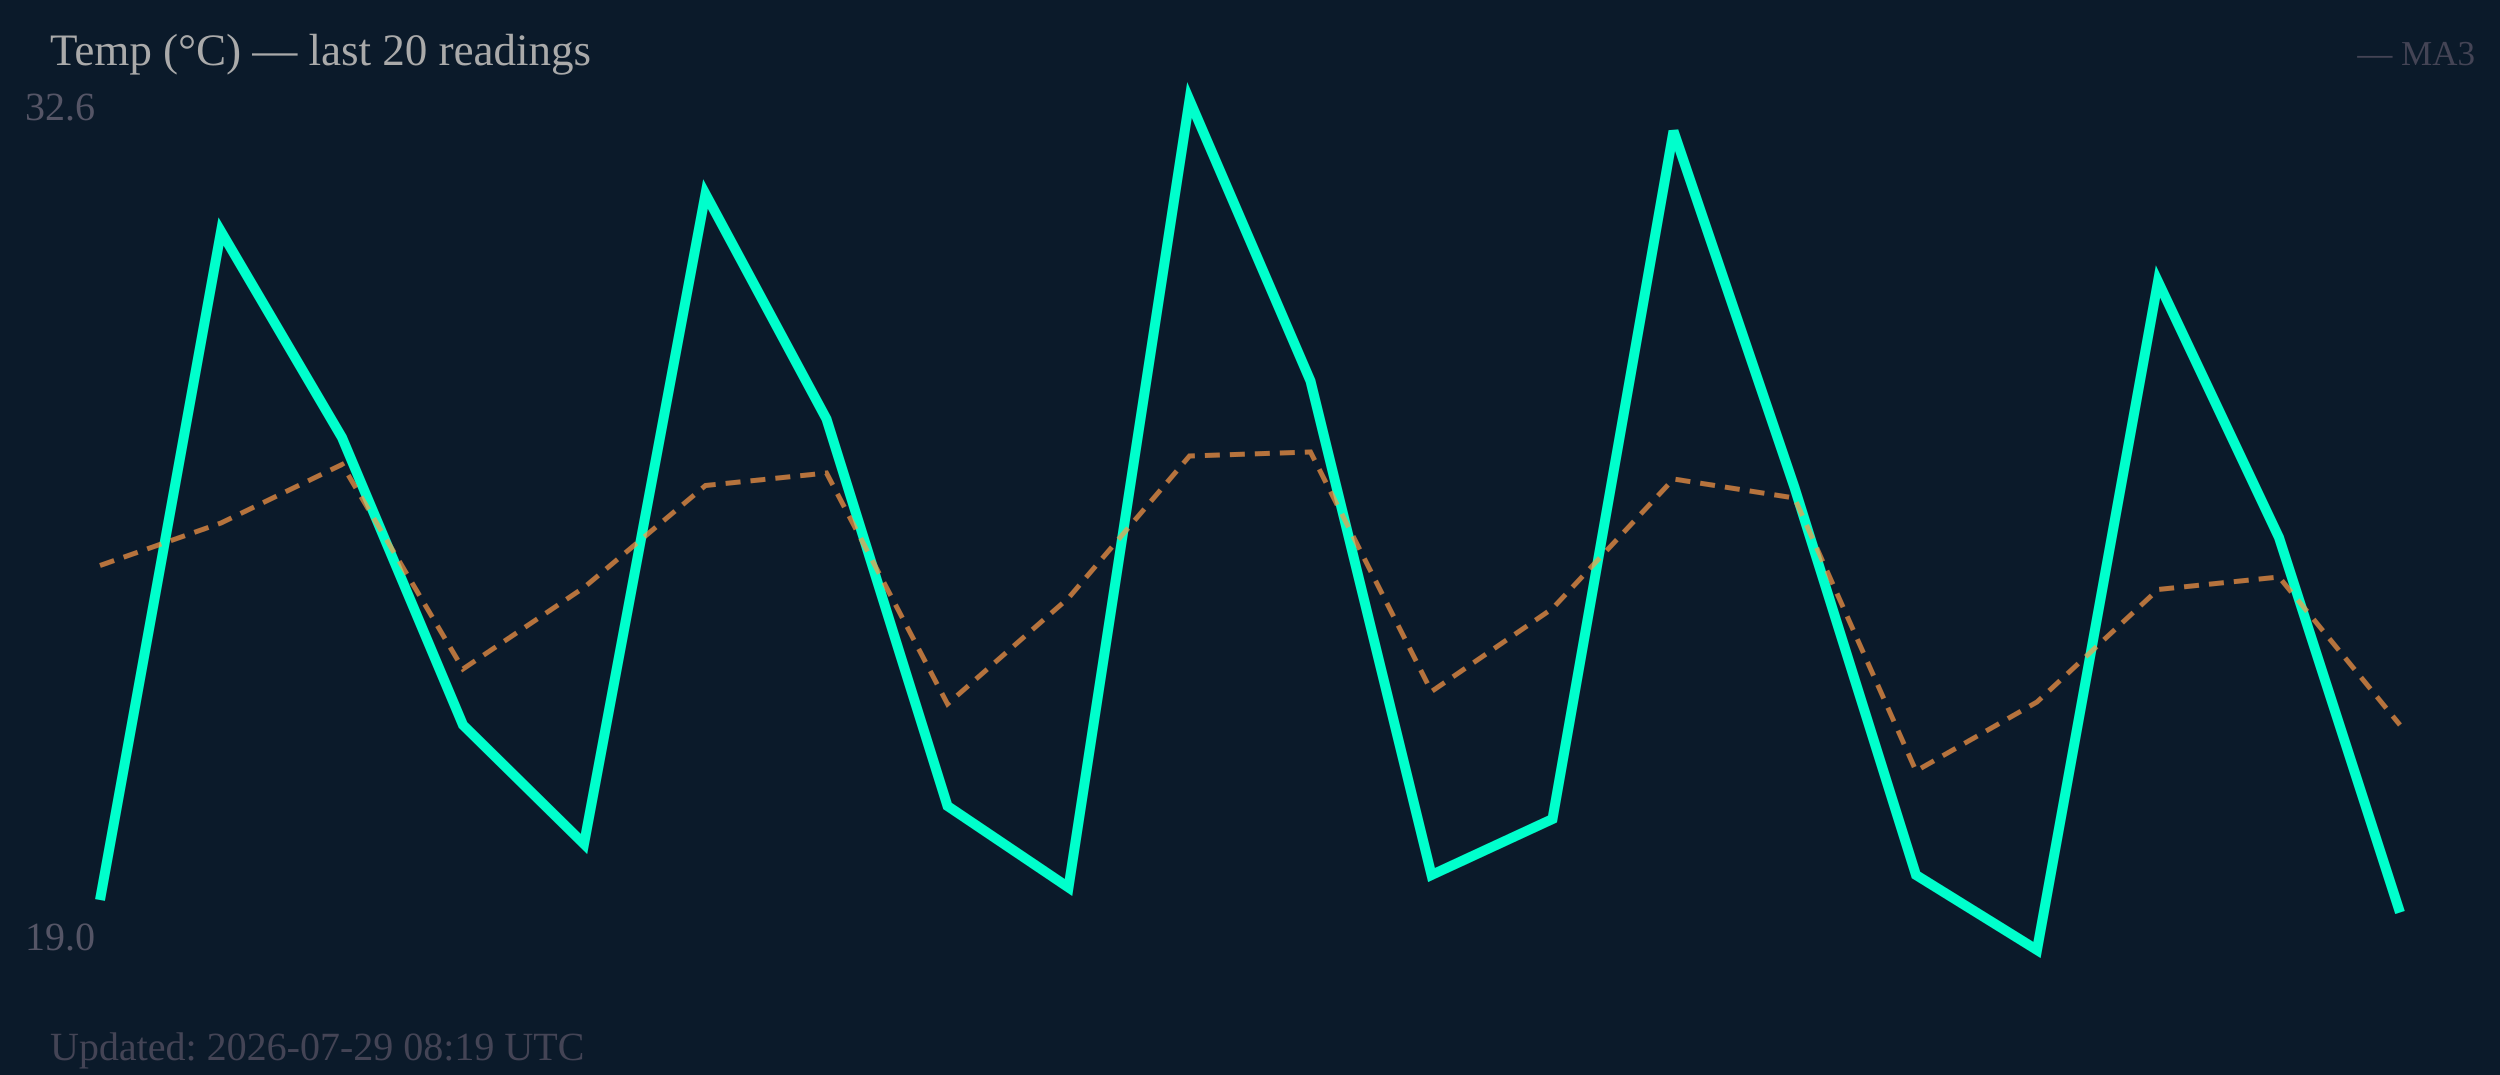
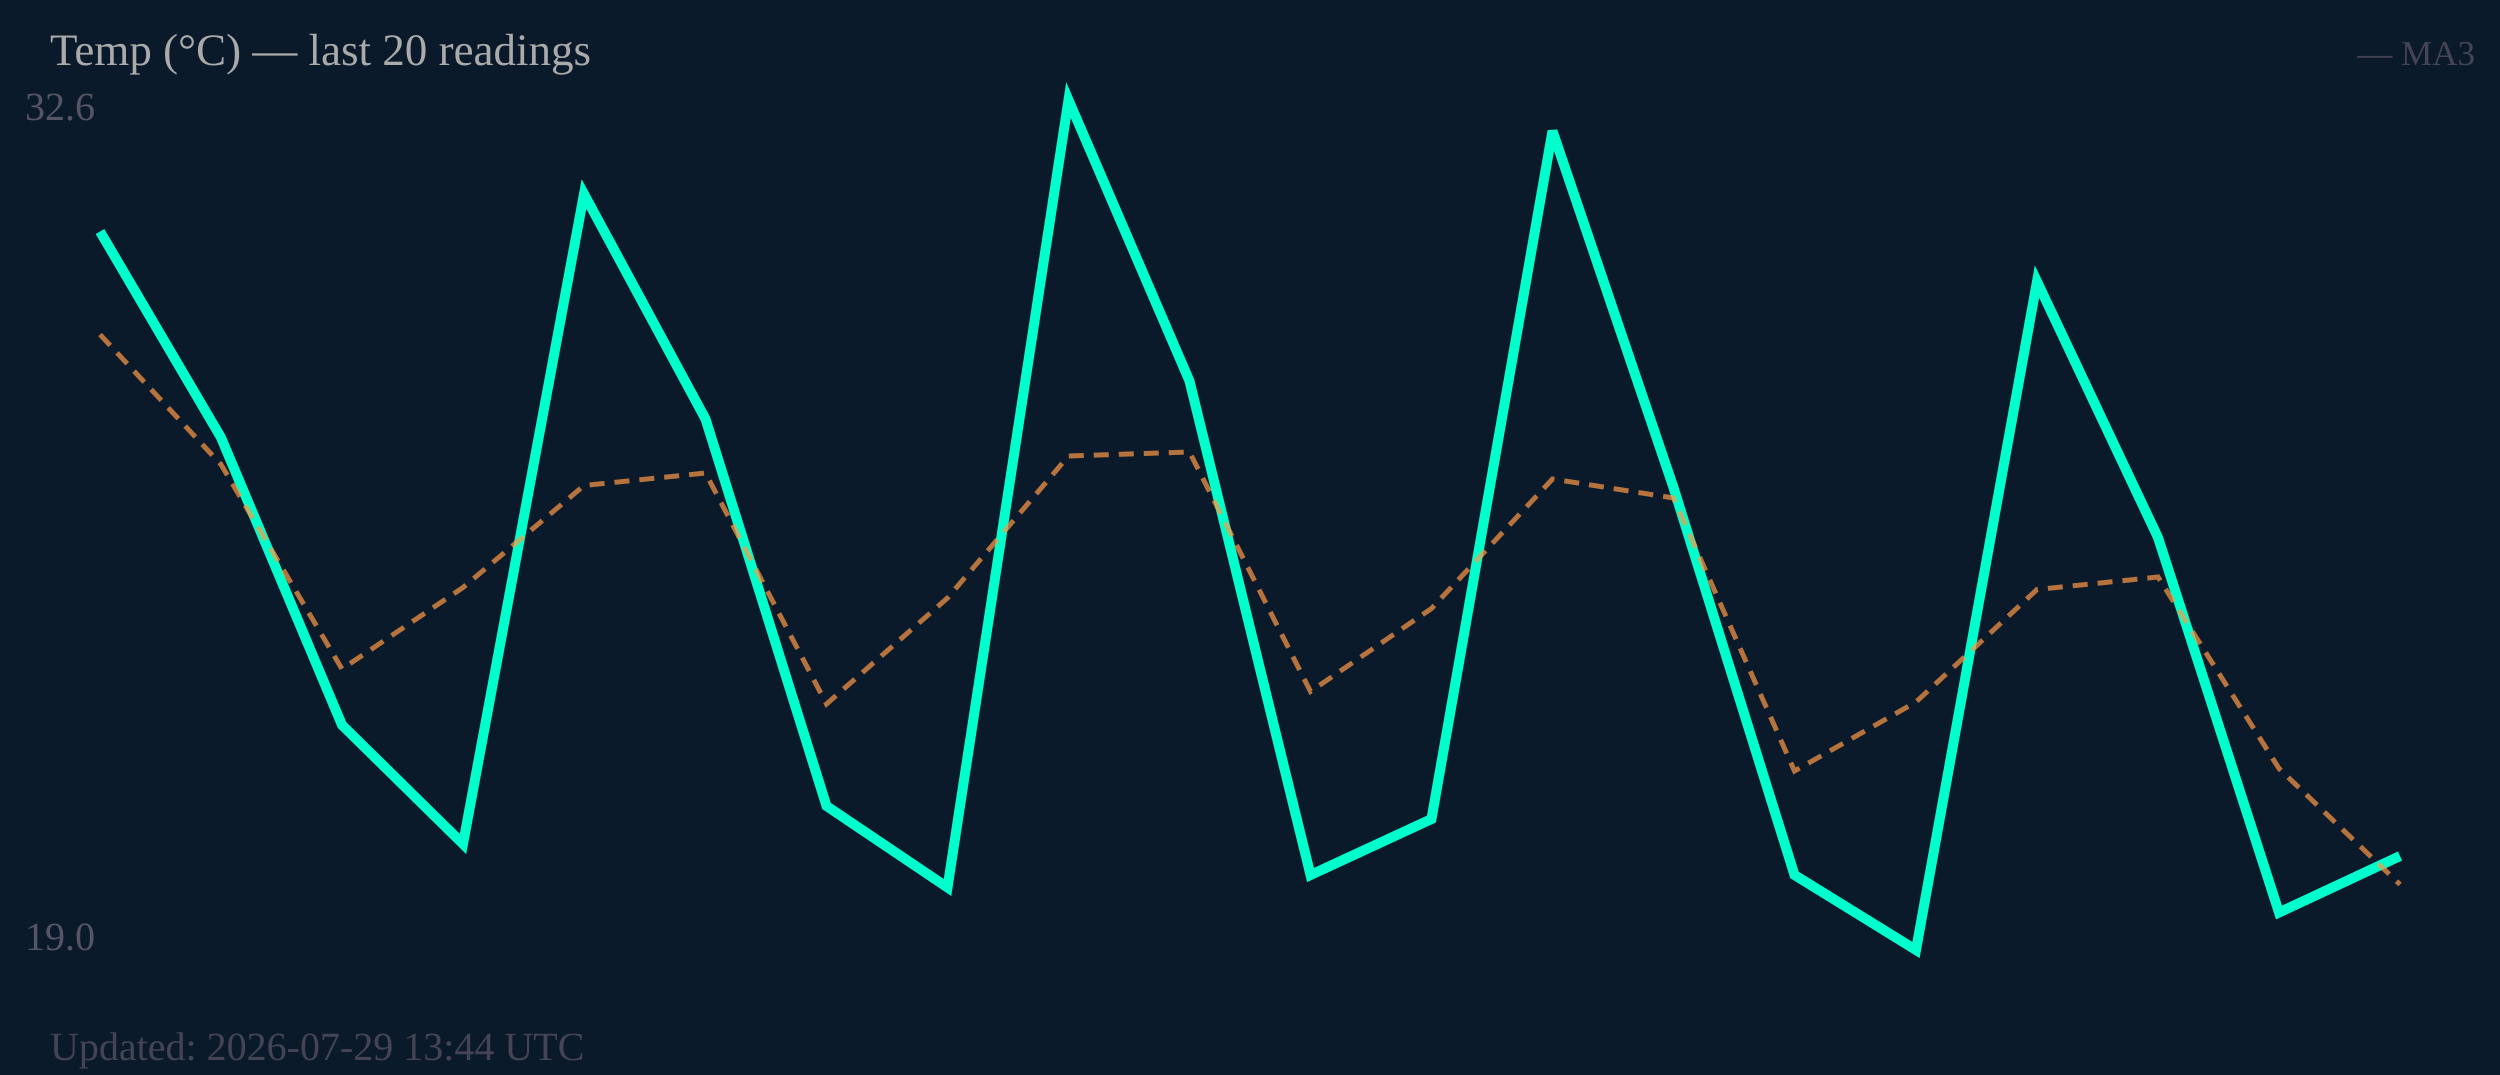
<svg xmlns="http://www.w3.org/2000/svg" width="500" height="215" viewBox="0 0 500 215">
  <rect width="500" height="215" fill="#0b1a2a" />
  <text x="5" y="24" font-size="8" fill="#556">32.6</text>
  <text x="5" y="190" font-size="8" fill="#556">19.0</text>
-   <polyline fill="none" stroke="#00ffcc" stroke-width="2" points="20.0,180.0 44.2,46.3 68.4,87.5 92.6,145.0 116.8,168.8 141.1,38.8 165.3,83.8 189.5,161.2 213.7,177.5 237.9,20.0 262.1,76.2 286.3,175.0 310.5,163.8 334.7,26.2 358.9,97.5 383.2,175.0 407.4,190.0 431.6,56.3 455.8,107.5 480.0,182.5" />
-   <polyline fill="none" stroke="#ff9944" stroke-width="1" stroke-dasharray="3,2" opacity="0.7" points="20.0,113.1 44.2,104.6 68.4,92.9 92.6,133.8 116.8,117.5 141.1,97.1 165.3,94.6 189.5,140.8 213.7,119.6 237.9,91.2 262.1,90.4 286.3,138.3 310.5,121.7 334.7,95.8 358.9,99.6 383.2,154.2 407.4,140.4 431.6,117.9 455.8,115.4 480.0,145.0" />
+   <polyline fill="none" stroke="#00ffcc" stroke-width="2" points="20.0,46.3 44.2,87.5 68.4,145.0 92.6,168.8 116.8,38.8 141.1,83.8 165.3,161.2 189.5,177.5 213.7,20.0 237.9,76.2 262.1,175.0 286.3,163.8 310.5,26.2 334.7,97.5 358.9,175.0 383.2,190.0 407.4,56.3 431.6,107.5 455.8,182.5 480.0,171.2" />
+   <polyline fill="none" stroke="#ff9944" stroke-width="1" stroke-dasharray="3,2" opacity="0.7" points="20.0,66.9 44.2,92.9 68.4,133.8 92.6,117.5 116.8,97.1 141.1,94.6 165.3,140.8 189.5,119.6 213.7,91.2 237.9,90.4 262.1,138.3 286.3,121.7 310.5,95.8 334.7,99.6 358.9,154.2 383.2,140.4 407.4,117.9 431.6,115.4 455.8,153.7 480.0,176.9" />
  <text x="10" y="13" font-size="9" fill="#aaa">Temp (°C) — last 20 readings</text>
  <text x="495" y="13" font-size="7" fill="#445" text-anchor="end">— MA3</text>
-   <text x="10" y="212" font-size="8" fill="#445">Updated: 2026-07-29 08:19 UTC</text>
+   <text x="10" y="212" font-size="8" fill="#445">Updated: 2026-07-29 13:44 UTC</text>
</svg>
